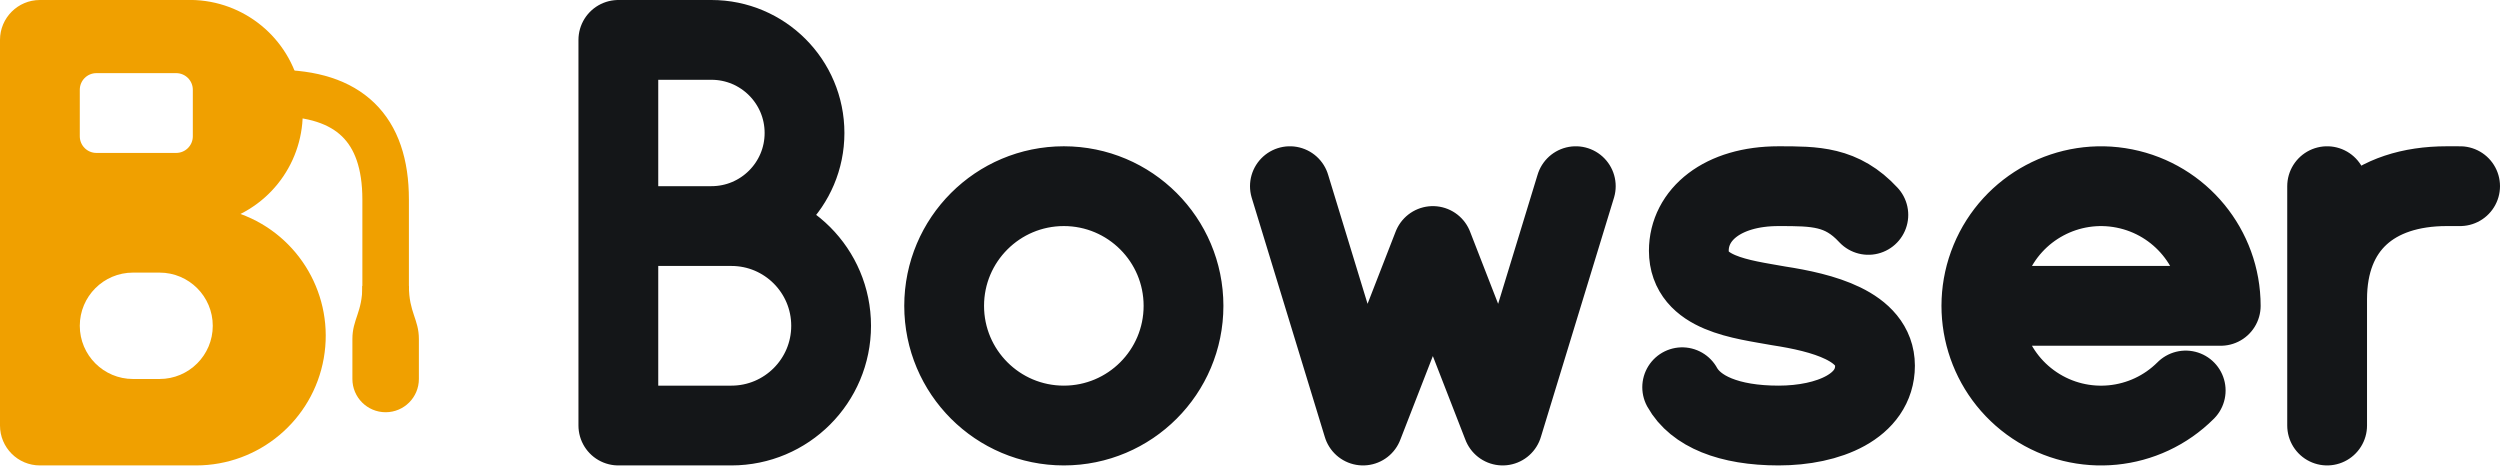
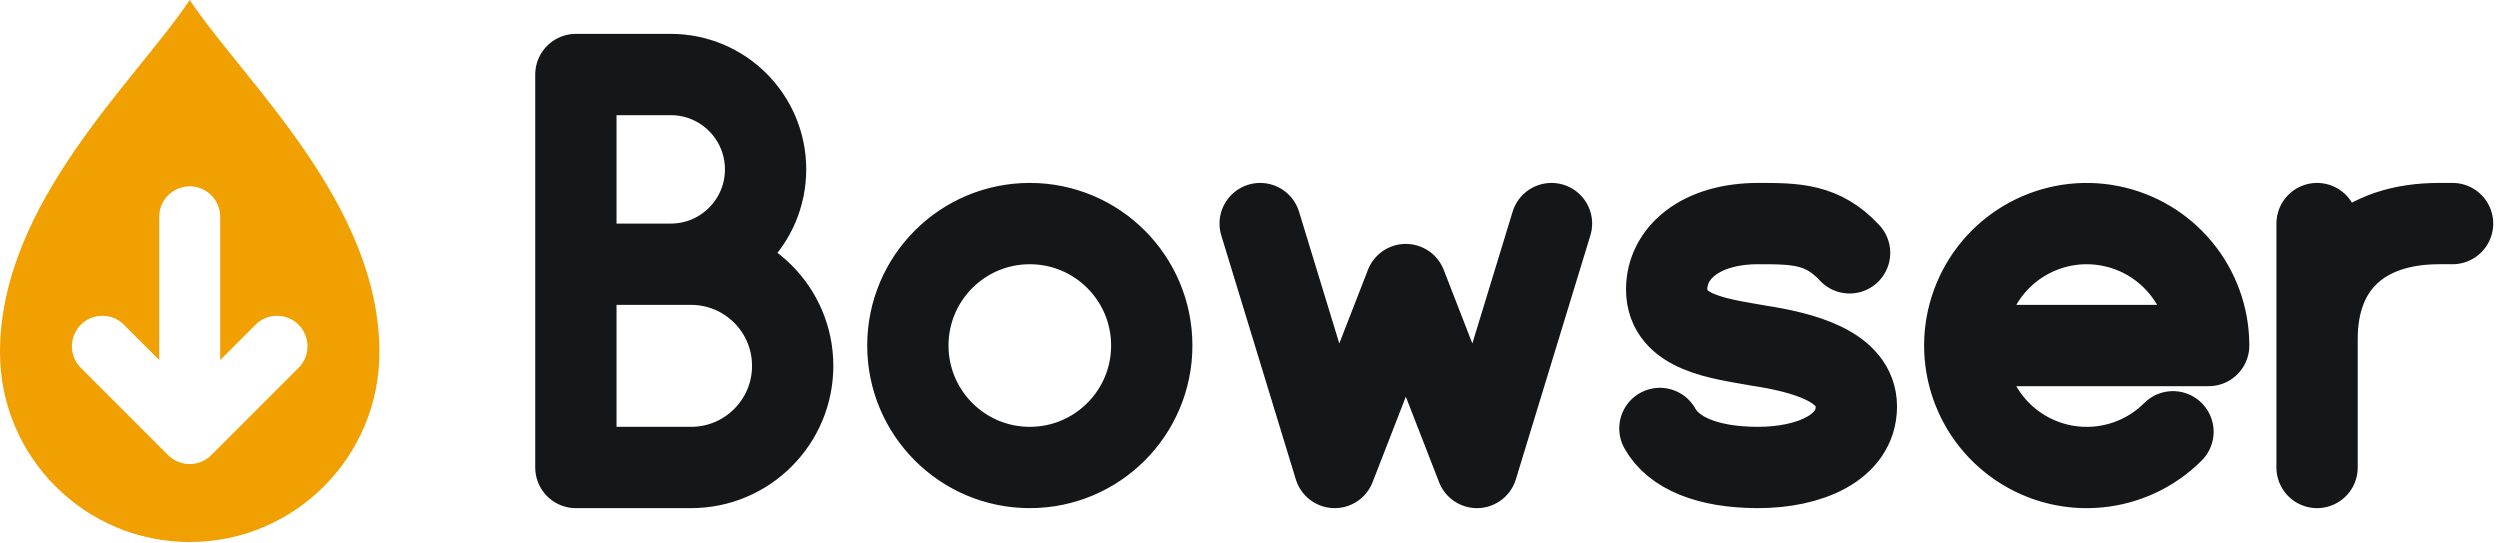
- <svg xmlns="http://www.w3.org/2000/svg" width="752" height="140" viewBox="0 0 376 70">
-   <g transform="translate(-19 -15)">
-     <path d="M25 15H47A17 17 0 0 1 55.17 47.18A19.5 19.5 0 0 1 48.5 85H25A6 6 0 0 1 19 79V21A6 6 0 0 1 25 15ZM33.5 26H45.5A2.5 2.5 0 0 1 48 28.5V35.5A2.5 2.5 0 0 1 45.5 38H33.5A2.5 2.5 0 0 1 31 35.5V28.5A2.5 2.5 0 0 1 33.5 26ZM39 56H43A8 8 0 0 1 43 72H39A8 8 0 0 1 39 56Z" fill="#F0A000" fill-rule="evenodd" />
-     <path d="M60.5 29Q77 29 77 45V60" fill="none" stroke="#F0A000" stroke-width="7" stroke-linecap="round" />
-     <path d="M73.5 58H80.5C80.5 62 82 63 82 66V72A5 5 0 0 1 72 72V66C72 63 73.5 62 73.5 58Z" fill="#F0A000" />
+ <svg xmlns="http://www.w3.org/2000/svg" width="738" height="160" viewBox="0 0 369 80">
+   <g transform="translate(-22 -10)">
+     <path d="M50 10C58 22 78 40 78 62A28 28 0 0 1 22 62C22 40 42 22 50 10ZM45.5 42A4.5 4.5 0 0 1 54.5 42V63.14L59.82 57.82A4.5 4.5 0 0 1 66.18 64.18L53.18 77.18A4.5 4.5 0 0 1 46.82 77.18L33.82 64.18A4.5 4.5 0 0 1 40.18 57.82L45.5 63.14Z" fill="#F0A000" fill-rule="evenodd" />
  </g>
-   <path d="M6 64 V6 H20 A14 14 0 0 1 20 34 H6 M20 34 H23 A15 15 0 0 1 23 64 H6 M55 46 A18 18 0 1 0 91 46 A18 18 0 1 0 55 46 M107 28 L118 64 L128.5 37 L139 64 L150 28 M194 32.32 C190 28 186 28 180.5 28 C172 28 167 32.32 167 37.72 C167 44.2 175 45 180.5 46 C187 47 195 49 195 55 C195 61.12 188 64 180.5 64 C173 64 168 61.84 166 58.24 M211 46 H247 A18 18 0 1 0 241.73 58.73 M263 64 V28 M263 45 C263 34 270 28 281 28 H283" transform="translate(87 0)" fill="none" stroke="#141618" stroke-width="12" stroke-linecap="round" stroke-linejoin="round" />
+   <path d="M6 64V6H20A14 14 0 0 1 20 34H6M20 34H23A15 15 0 0 1 23 64H6M55 46A18 18 0 1 0 91 46A18 18 0 1 0 55 46M107 28L118 64L128.5 37L139 64L150 28M194 32.32C190 28 186 28 180.5 28C172 28 167 32.32 167 37.72C167 44.2 175 45 180.5 46C187 47 195 49 195 55C195 61.12 188 64 180.5 64C173 64 168 61.84 166 58.24M211 46H247A18 18 0 1 0 241.73 58.73M263 64V28M263 45C263 34 270 28 281 28H283" transform="translate(79 5)" fill="none" stroke="#141618" stroke-width="12" stroke-linecap="round" stroke-linejoin="round" />
</svg>
